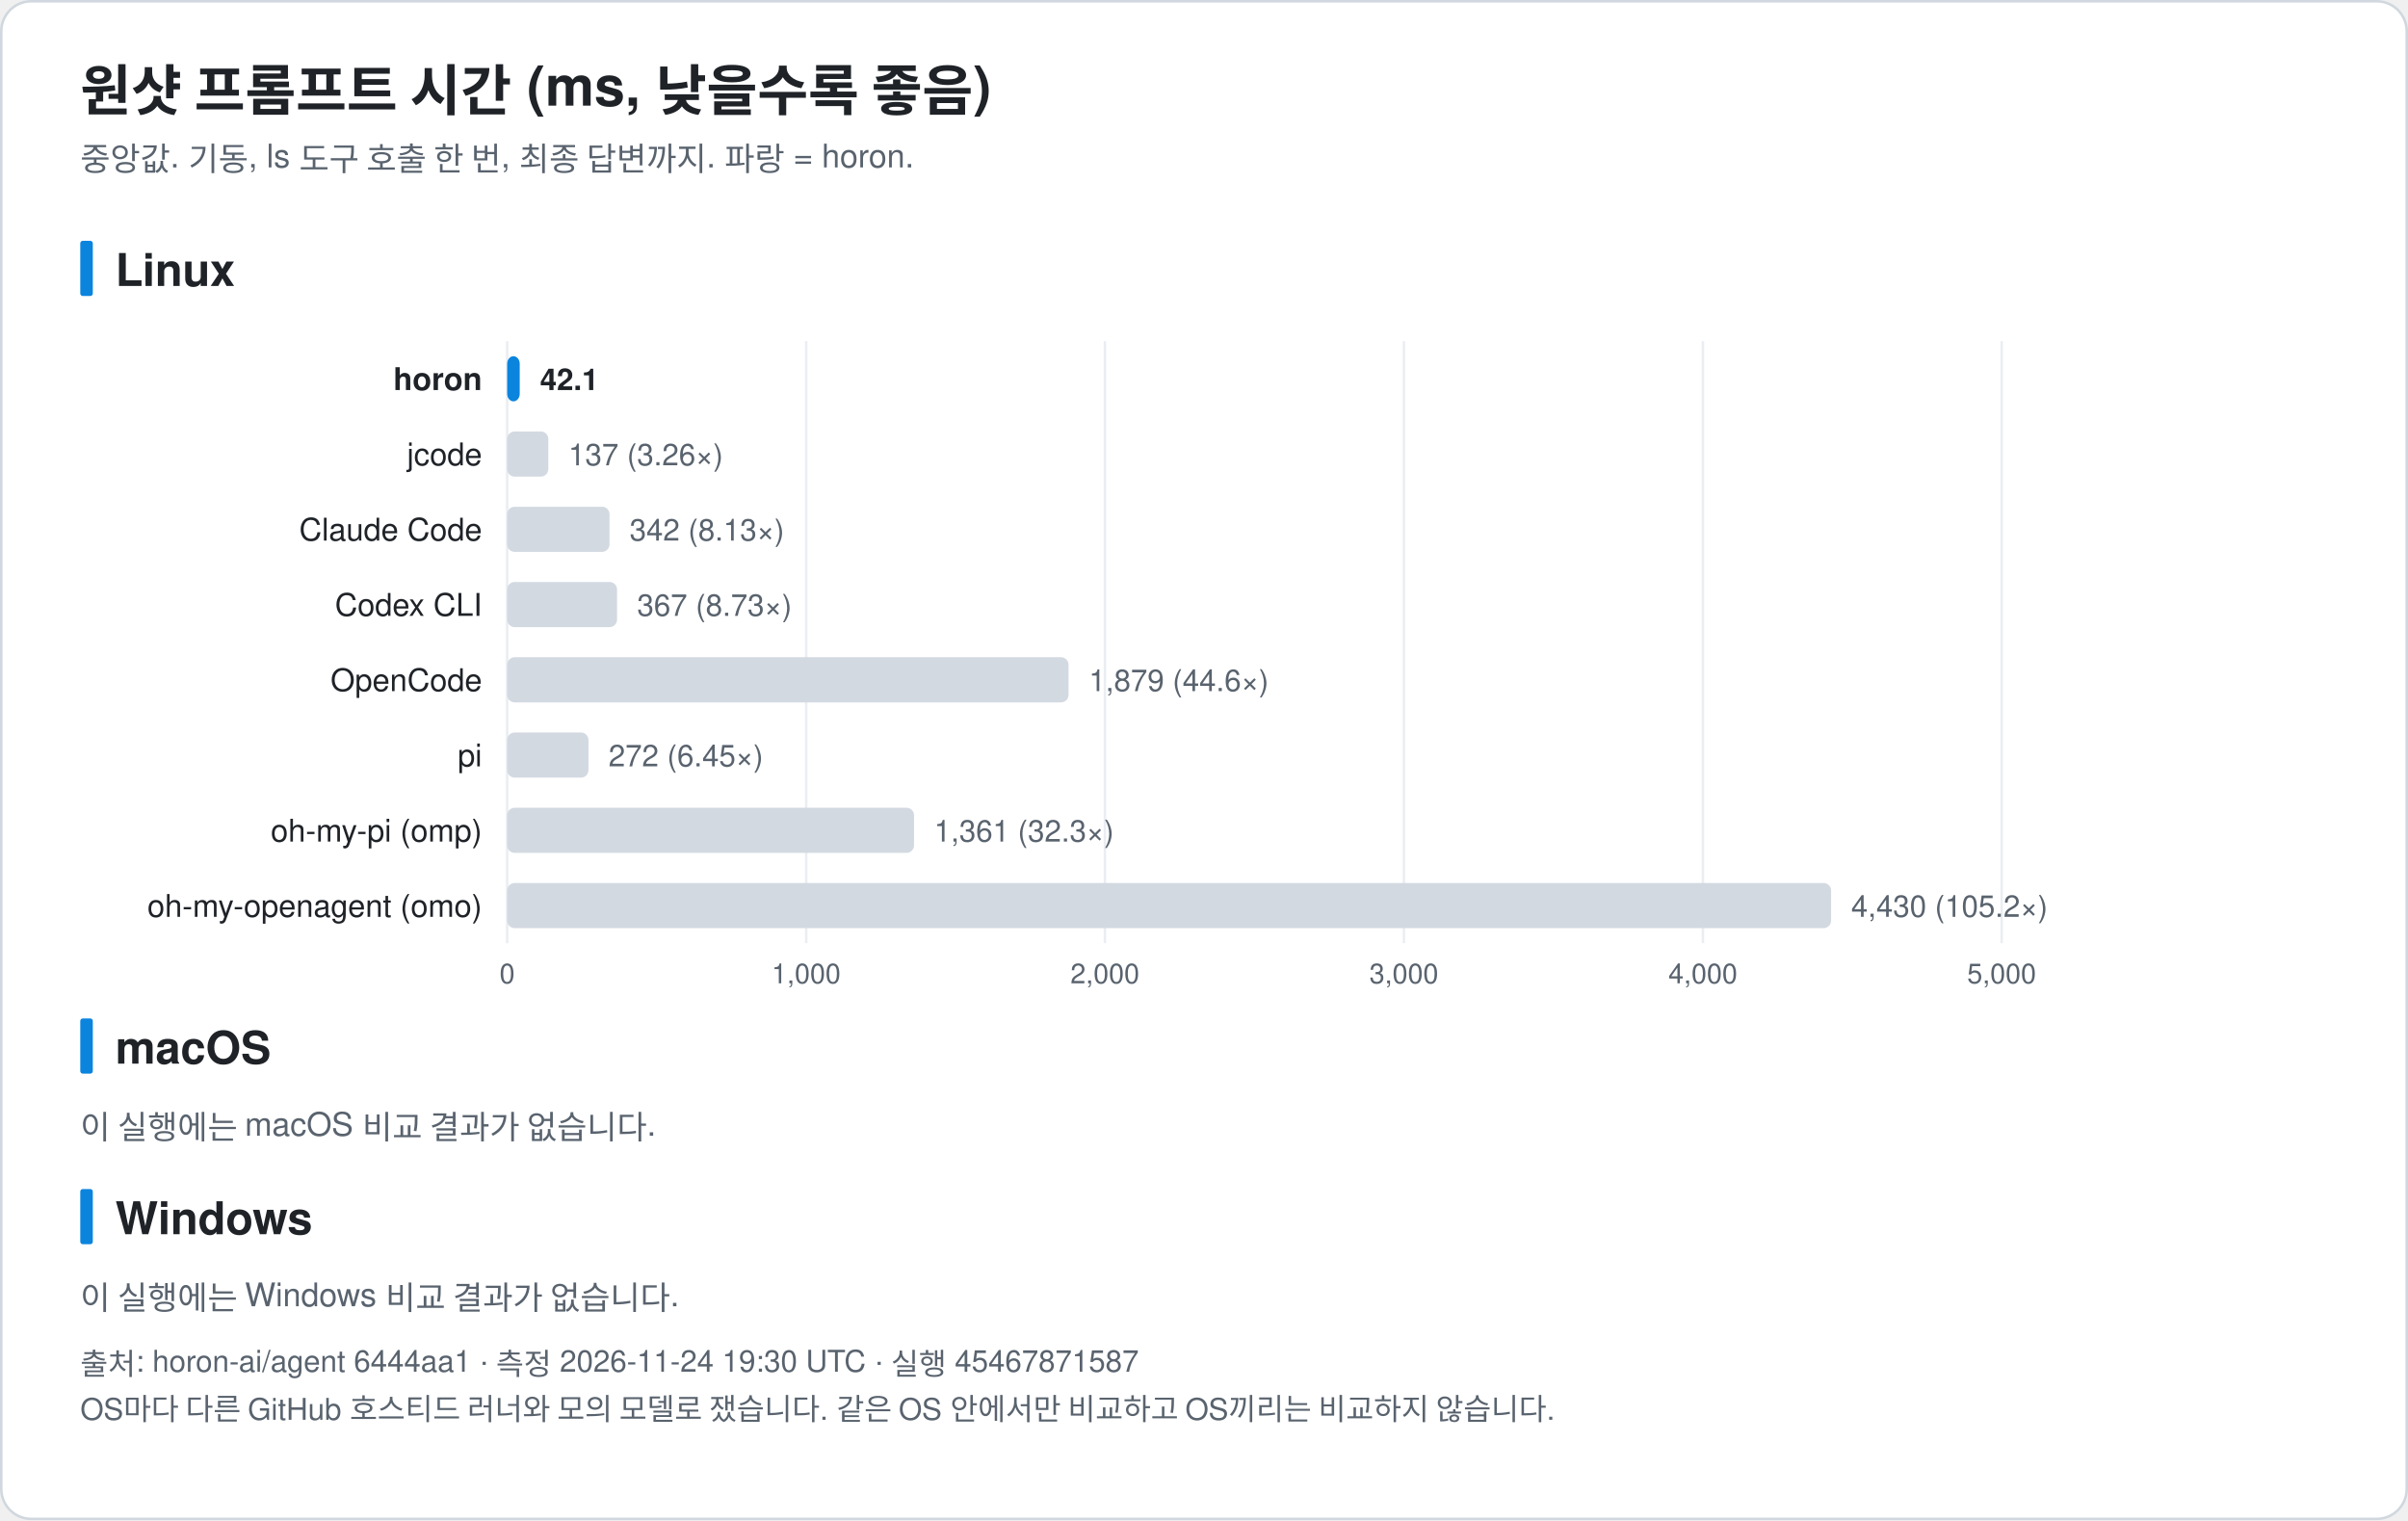
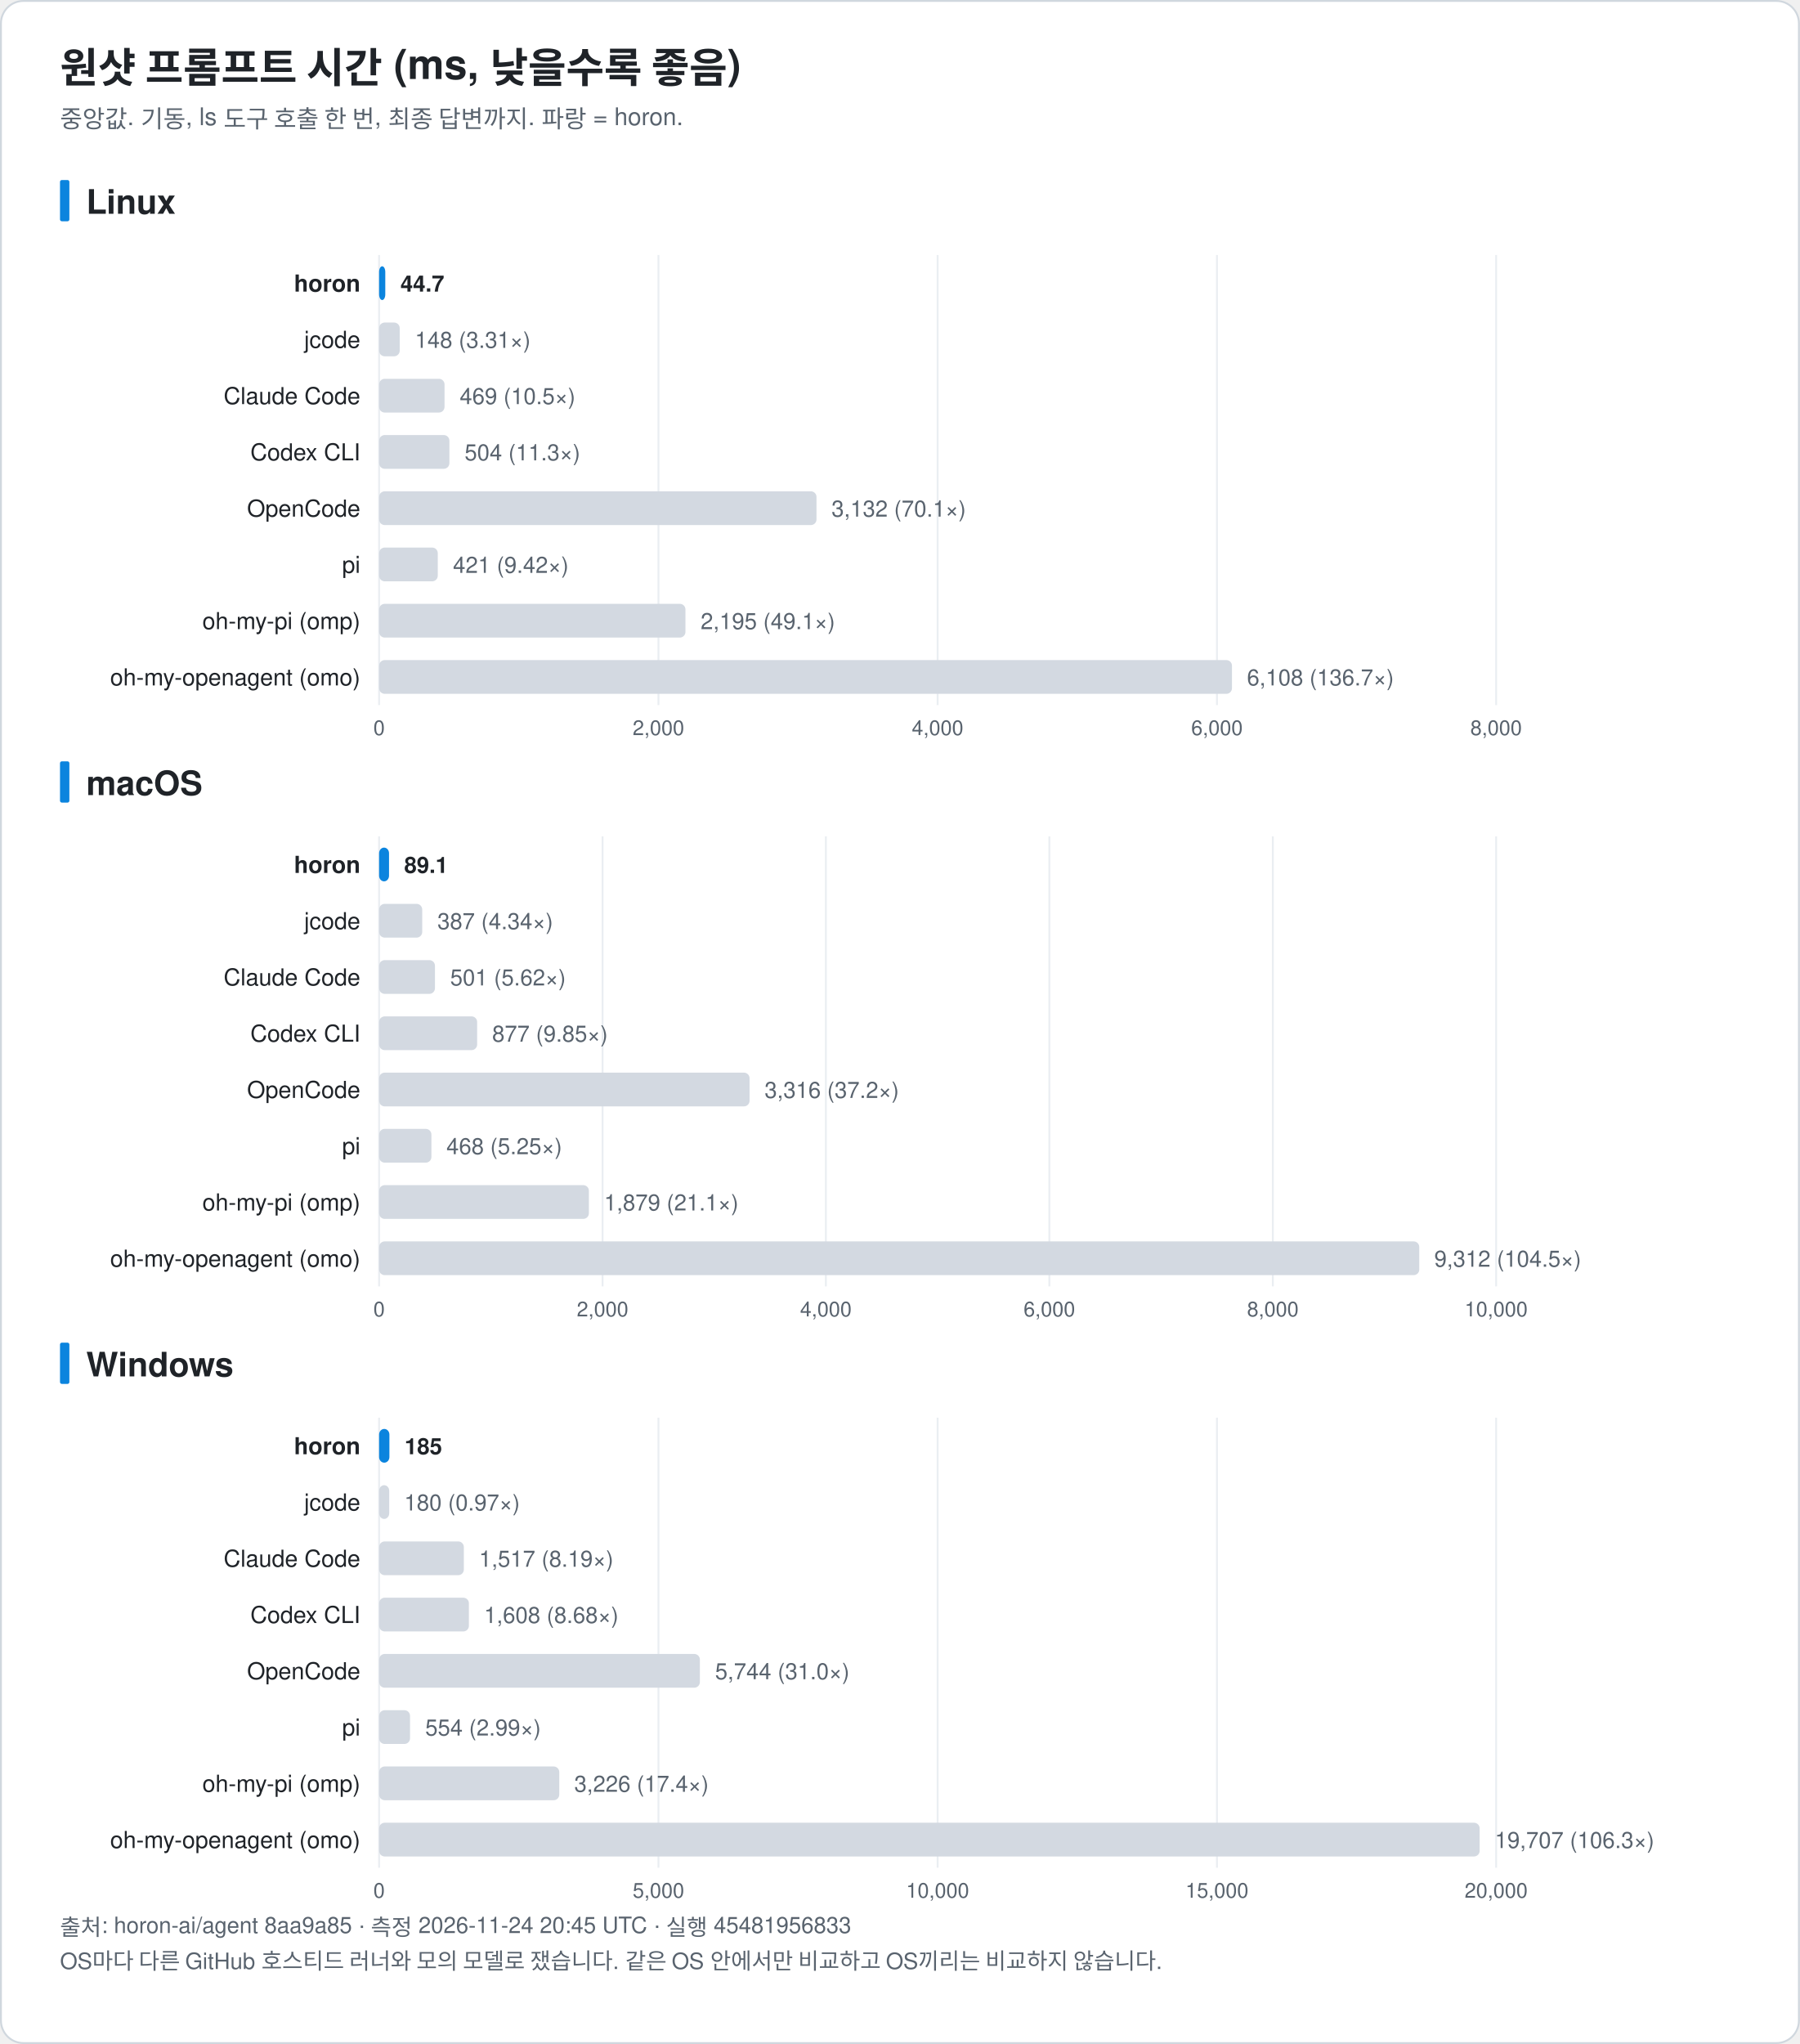
- <svg xmlns="http://www.w3.org/2000/svg" width="960" height="606" viewBox="0 0 960 606" font-family="-apple-system, BlinkMacSystemFont, 'Segoe UI', 'Noto Sans KR', 'Apple SD Gothic Neo', Helvetica, Arial, sans-serif" role="img">
-   <rect x="0.5" y="0.5" width="959" height="605" rx="12" fill="#ffffff" stroke="#d0d7de" />
+ <svg xmlns="http://www.w3.org/2000/svg" width="960" height="1090" viewBox="0 0 960 1090" font-family="-apple-system, BlinkMacSystemFont, 'Segoe UI', 'Noto Sans KR', 'Apple SD Gothic Neo', Helvetica, Arial, sans-serif" role="img">
+   <rect x="0.5" y="0.5" width="959" height="1089" rx="12" fill="#ffffff" stroke="#d0d7de" />
  <text x="32.0" y="44.0" font-size="22" fill="#1f2328" text-anchor="start" font-weight="bold">원샷 프롬프트 시간 (ms, 낮을수록 좋음)</text>
  <text x="32.0" y="68.0" font-size="13" fill="#59636e" text-anchor="start" font-weight="normal">중앙값. 기동, ls 도구 호출 한 번, 최종 답변까지. 파랑 = horon.</text>
  <rect x="32" y="96.0" width="5" height="22" rx="1" fill="#0b84de" />
  <text x="46.0" y="114.0" font-size="18" fill="#1f2328" text-anchor="start" font-weight="bold">Linux</text>
  <line x1="202.2" y1="136.0" x2="202.2" y2="376.0" stroke="#eaeef2" />
  <text x="202.2" y="392.0" font-size="11" fill="#59636e" text-anchor="middle" font-weight="normal">0</text>
-   <line x1="321.4" y1="136.0" x2="321.4" y2="376.0" stroke="#eaeef2" />
-   <text x="321.4" y="392.0" font-size="11" fill="#59636e" text-anchor="middle" font-weight="normal">1,000</text>
-   <line x1="440.5" y1="136.0" x2="440.5" y2="376.0" stroke="#eaeef2" />
-   <text x="440.5" y="392.0" font-size="11" fill="#59636e" text-anchor="middle" font-weight="normal">2,000</text>
-   <line x1="559.7" y1="136.0" x2="559.7" y2="376.0" stroke="#eaeef2" />
-   <text x="559.7" y="392.0" font-size="11" fill="#59636e" text-anchor="middle" font-weight="normal">3,000</text>
-   <line x1="678.9" y1="136.0" x2="678.9" y2="376.0" stroke="#eaeef2" />
-   <text x="678.9" y="392.0" font-size="11" fill="#59636e" text-anchor="middle" font-weight="normal">4,000</text>
+   <line x1="351.2" y1="136.0" x2="351.2" y2="376.0" stroke="#eaeef2" />
+   <text x="351.2" y="392.0" font-size="11" fill="#59636e" text-anchor="middle" font-weight="normal">2,000</text>
+   <line x1="500.1" y1="136.0" x2="500.1" y2="376.0" stroke="#eaeef2" />
+   <text x="500.1" y="392.0" font-size="11" fill="#59636e" text-anchor="middle" font-weight="normal">4,000</text>
+   <line x1="649.1" y1="136.0" x2="649.1" y2="376.0" stroke="#eaeef2" />
+   <text x="649.1" y="392.0" font-size="11" fill="#59636e" text-anchor="middle" font-weight="normal">6,000</text>
  <line x1="798.0" y1="136.0" x2="798.0" y2="376.0" stroke="#eaeef2" />
-   <text x="798.0" y="392.0" font-size="11" fill="#59636e" text-anchor="middle" font-weight="normal">5,000</text>
+   <text x="798.0" y="392.0" font-size="11" fill="#59636e" text-anchor="middle" font-weight="normal">8,000</text>
  <text x="192.2" y="155.5" font-size="12.5" fill="#1f2328" text-anchor="end" font-weight="bold">horon</text>
-   <rect x="202.2" y="142.0" width="5.0" height="18" rx="3" fill="#0b84de" />
-   <text x="215.3" y="155.5" font-size="12" fill="#1f2328" text-anchor="start" font-weight="bold">42.1</text>
+   <rect x="202.2" y="142.0" width="3.3" height="18" rx="3" fill="#0b84de" />
+   <text x="213.6" y="155.5" font-size="12" fill="#1f2328" text-anchor="start" font-weight="bold">44.7</text>
  <text x="192.2" y="185.5" font-size="12.5" fill="#1f2328" text-anchor="end" font-weight="normal">jcode</text>
-   <rect x="202.2" y="172.0" width="16.4" height="18" rx="3" fill="#d3d9e1" />
-   <text x="226.6" y="185.5" font-size="12" fill="#59636e" text-anchor="start" font-weight="normal">137 (3.26×)</text>
+   <rect x="202.2" y="172.0" width="11.0" height="18" rx="3" fill="#d3d9e1" />
+   <text x="221.3" y="185.5" font-size="12" fill="#59636e" text-anchor="start" font-weight="normal">148 (3.31×)</text>
  <text x="192.2" y="215.5" font-size="12.5" fill="#1f2328" text-anchor="end" font-weight="normal">Claude Code</text>
-   <rect x="202.2" y="202.0" width="40.8" height="18" rx="3" fill="#d3d9e1" />
-   <text x="251.0" y="215.5" font-size="12" fill="#59636e" text-anchor="start" font-weight="normal">342 (8.13×)</text>
+   <rect x="202.2" y="202.0" width="34.9" height="18" rx="3" fill="#d3d9e1" />
+   <text x="245.2" y="215.5" font-size="12" fill="#59636e" text-anchor="start" font-weight="normal">469 (10.5×)</text>
  <text x="192.2" y="245.5" font-size="12.5" fill="#1f2328" text-anchor="end" font-weight="normal">Codex CLI</text>
-   <rect x="202.2" y="232.0" width="43.8" height="18" rx="3" fill="#d3d9e1" />
-   <text x="254.0" y="245.5" font-size="12" fill="#59636e" text-anchor="start" font-weight="normal">367 (8.73×)</text>
+   <rect x="202.2" y="232.0" width="37.5" height="18" rx="3" fill="#d3d9e1" />
+   <text x="247.8" y="245.5" font-size="12" fill="#59636e" text-anchor="start" font-weight="normal">504 (11.3×)</text>
  <text x="192.2" y="275.5" font-size="12.5" fill="#1f2328" text-anchor="end" font-weight="normal">OpenCode</text>
-   <rect x="202.2" y="262.0" width="223.8" height="18" rx="3" fill="#d3d9e1" />
-   <text x="434.1" y="275.5" font-size="12" fill="#59636e" text-anchor="start" font-weight="normal">1,879 (44.6×)</text>
+   <rect x="202.2" y="262.0" width="233.3" height="18" rx="3" fill="#d3d9e1" />
+   <text x="443.5" y="275.5" font-size="12" fill="#59636e" text-anchor="start" font-weight="normal">3,132 (70.1×)</text>
  <text x="192.2" y="305.5" font-size="12.5" fill="#1f2328" text-anchor="end" font-weight="normal">pi</text>
-   <rect x="202.2" y="292.0" width="32.4" height="18" rx="3" fill="#d3d9e1" />
-   <text x="242.6" y="305.5" font-size="12" fill="#59636e" text-anchor="start" font-weight="normal">272 (6.45×)</text>
+   <rect x="202.2" y="292.0" width="31.3" height="18" rx="3" fill="#d3d9e1" />
+   <text x="241.6" y="305.5" font-size="12" fill="#59636e" text-anchor="start" font-weight="normal">421 (9.42×)</text>
  <text x="192.2" y="335.5" font-size="12.5" fill="#1f2328" text-anchor="end" font-weight="normal">oh-my-pi (omp)</text>
-   <rect x="202.2" y="322.0" width="162.2" height="18" rx="3" fill="#d3d9e1" />
-   <text x="372.4" y="335.5" font-size="12" fill="#59636e" text-anchor="start" font-weight="normal">1,361 (32.3×)</text>
+   <rect x="202.2" y="322.0" width="163.4" height="18" rx="3" fill="#d3d9e1" />
+   <text x="373.7" y="335.5" font-size="12" fill="#59636e" text-anchor="start" font-weight="normal">2,195 (49.1×)</text>
  <text x="192.2" y="365.5" font-size="12.5" fill="#1f2328" text-anchor="end" font-weight="normal">oh-my-openagent (omo)</text>
-   <rect x="202.2" y="352.0" width="527.8" height="18" rx="3" fill="#d3d9e1" />
-   <text x="738.0" y="365.5" font-size="12" fill="#59636e" text-anchor="start" font-weight="normal">4,430 (105.2×)</text>
+   <rect x="202.2" y="352.0" width="454.9" height="18" rx="3" fill="#d3d9e1" />
+   <text x="665.1" y="365.5" font-size="12" fill="#59636e" text-anchor="start" font-weight="normal">6,108 (136.7×)</text>
  <rect x="32" y="406.0" width="5" height="22" rx="1" fill="#0b84de" />
  <text x="46.0" y="424.0" font-size="18" fill="#1f2328" text-anchor="start" font-weight="bold">macOS</text>
-   <text x="32.0" y="454.0" font-size="13" fill="#59636e" text-anchor="start" font-weight="normal">이 실행에는 macOS 비교 결과가 없습니다.</text>
-   <rect x="32" y="474.0" width="5" height="22" rx="1" fill="#0b84de" />
-   <text x="46.0" y="492.0" font-size="18" fill="#1f2328" text-anchor="start" font-weight="bold">Windows</text>
-   <text x="32.0" y="522.0" font-size="13" fill="#59636e" text-anchor="start" font-weight="normal">이 실행에는 Windows 비교 결과가 없습니다.</text>
-   <text x="32.0" y="548.0" font-size="12" fill="#59636e" text-anchor="start" font-weight="normal">출처: horon-ai/agent 6444aa1 · 측정 2026-11-24 19:30 UTC · 실행 45467871587</text>
-   <text x="32.0" y="566.0" font-size="12" fill="#59636e" text-anchor="start" font-weight="normal">OS마다 다른 GitHub 호스티드 러너와 모의 모델로 쟀습니다. 같은 OS 안에서만 비교하고 OS끼리는 비교하지 않습니다.</text>
+   <line x1="202.2" y1="446.0" x2="202.2" y2="686.0" stroke="#eaeef2" />
+   <text x="202.2" y="702.0" font-size="11" fill="#59636e" text-anchor="middle" font-weight="normal">0</text>
+   <line x1="321.4" y1="446.0" x2="321.4" y2="686.0" stroke="#eaeef2" />
+   <text x="321.4" y="702.0" font-size="11" fill="#59636e" text-anchor="middle" font-weight="normal">2,000</text>
+   <line x1="440.5" y1="446.0" x2="440.5" y2="686.0" stroke="#eaeef2" />
+   <text x="440.5" y="702.0" font-size="11" fill="#59636e" text-anchor="middle" font-weight="normal">4,000</text>
+   <line x1="559.7" y1="446.0" x2="559.7" y2="686.0" stroke="#eaeef2" />
+   <text x="559.7" y="702.0" font-size="11" fill="#59636e" text-anchor="middle" font-weight="normal">6,000</text>
+   <line x1="678.9" y1="446.0" x2="678.9" y2="686.0" stroke="#eaeef2" />
+   <text x="678.9" y="702.0" font-size="11" fill="#59636e" text-anchor="middle" font-weight="normal">8,000</text>
+   <line x1="798.0" y1="446.0" x2="798.0" y2="686.0" stroke="#eaeef2" />
+   <text x="798.0" y="702.0" font-size="11" fill="#59636e" text-anchor="middle" font-weight="normal">10,000</text>
+   <text x="192.2" y="465.5" font-size="12.5" fill="#1f2328" text-anchor="end" font-weight="bold">horon</text>
+   <rect x="202.2" y="452.0" width="5.3" height="18" rx="3" fill="#0b84de" />
+   <text x="215.6" y="465.5" font-size="12" fill="#1f2328" text-anchor="start" font-weight="bold">89.1</text>
+   <text x="192.2" y="495.5" font-size="12.5" fill="#1f2328" text-anchor="end" font-weight="normal">jcode</text>
+   <rect x="202.2" y="482.0" width="23.0" height="18" rx="3" fill="#d3d9e1" />
+   <text x="233.3" y="495.5" font-size="12" fill="#59636e" text-anchor="start" font-weight="normal">387 (4.34×)</text>
+   <text x="192.2" y="525.5" font-size="12.5" fill="#1f2328" text-anchor="end" font-weight="normal">Claude Code</text>
+   <rect x="202.2" y="512.0" width="29.8" height="18" rx="3" fill="#d3d9e1" />
+   <text x="240.1" y="525.5" font-size="12" fill="#59636e" text-anchor="start" font-weight="normal">501 (5.62×)</text>
+   <text x="192.2" y="555.5" font-size="12.5" fill="#1f2328" text-anchor="end" font-weight="normal">Codex CLI</text>
+   <rect x="202.2" y="542.0" width="52.3" height="18" rx="3" fill="#d3d9e1" />
+   <text x="262.5" y="555.5" font-size="12" fill="#59636e" text-anchor="start" font-weight="normal">877 (9.85×)</text>
+   <text x="192.2" y="585.5" font-size="12.5" fill="#1f2328" text-anchor="end" font-weight="normal">OpenCode</text>
+   <rect x="202.2" y="572.0" width="197.6" height="18" rx="3" fill="#d3d9e1" />
+   <text x="407.8" y="585.5" font-size="12" fill="#59636e" text-anchor="start" font-weight="normal">3,316 (37.2×)</text>
+   <text x="192.2" y="615.5" font-size="12.5" fill="#1f2328" text-anchor="end" font-weight="normal">pi</text>
+   <rect x="202.2" y="602.0" width="27.9" height="18" rx="3" fill="#d3d9e1" />
+   <text x="238.1" y="615.5" font-size="12" fill="#59636e" text-anchor="start" font-weight="normal">468 (5.25×)</text>
+   <text x="192.2" y="645.5" font-size="12.5" fill="#1f2328" text-anchor="end" font-weight="normal">oh-my-pi (omp)</text>
+   <rect x="202.2" y="632.0" width="111.9" height="18" rx="3" fill="#d3d9e1" />
+   <text x="322.2" y="645.5" font-size="12" fill="#59636e" text-anchor="start" font-weight="normal">1,879 (21.1×)</text>
+   <text x="192.2" y="675.5" font-size="12.5" fill="#1f2328" text-anchor="end" font-weight="normal">oh-my-openagent (omo)</text>
+   <rect x="202.2" y="662.0" width="554.8" height="18" rx="3" fill="#d3d9e1" />
+   <text x="765.0" y="675.5" font-size="12" fill="#59636e" text-anchor="start" font-weight="normal">9,312 (104.5×)</text>
+   <rect x="32" y="716.0" width="5" height="22" rx="1" fill="#0b84de" />
+   <text x="46.0" y="734.0" font-size="18" fill="#1f2328" text-anchor="start" font-weight="bold">Windows</text>
+   <line x1="202.2" y1="756.0" x2="202.2" y2="996.0" stroke="#eaeef2" />
+   <text x="202.2" y="1012.0" font-size="11" fill="#59636e" text-anchor="middle" font-weight="normal">0</text>
+   <line x1="351.2" y1="756.0" x2="351.2" y2="996.0" stroke="#eaeef2" />
+   <text x="351.2" y="1012.0" font-size="11" fill="#59636e" text-anchor="middle" font-weight="normal">5,000</text>
+   <line x1="500.1" y1="756.0" x2="500.1" y2="996.0" stroke="#eaeef2" />
+   <text x="500.1" y="1012.0" font-size="11" fill="#59636e" text-anchor="middle" font-weight="normal">10,000</text>
+   <line x1="649.1" y1="756.0" x2="649.1" y2="996.0" stroke="#eaeef2" />
+   <text x="649.1" y="1012.0" font-size="11" fill="#59636e" text-anchor="middle" font-weight="normal">15,000</text>
+   <line x1="798.0" y1="756.0" x2="798.0" y2="996.0" stroke="#eaeef2" />
+   <text x="798.0" y="1012.0" font-size="11" fill="#59636e" text-anchor="middle" font-weight="normal">20,000</text>
+   <text x="192.2" y="775.5" font-size="12.5" fill="#1f2328" text-anchor="end" font-weight="bold">horon</text>
+   <rect x="202.2" y="762.0" width="5.5" height="18" rx="3" fill="#0b84de" />
+   <text x="215.8" y="775.5" font-size="12" fill="#1f2328" text-anchor="start" font-weight="bold">185</text>
+   <text x="192.2" y="805.5" font-size="12.5" fill="#1f2328" text-anchor="end" font-weight="normal">jcode</text>
+   <rect x="202.2" y="792.0" width="5.4" height="18" rx="3" fill="#d3d9e1" />
+   <text x="215.6" y="805.5" font-size="12" fill="#59636e" text-anchor="start" font-weight="normal">180 (0.97×)</text>
+   <text x="192.2" y="835.5" font-size="12.5" fill="#1f2328" text-anchor="end" font-weight="normal">Claude Code</text>
+   <rect x="202.2" y="822.0" width="45.2" height="18" rx="3" fill="#d3d9e1" />
+   <text x="255.5" y="835.5" font-size="12" fill="#59636e" text-anchor="start" font-weight="normal">1,517 (8.19×)</text>
+   <text x="192.2" y="865.5" font-size="12.5" fill="#1f2328" text-anchor="end" font-weight="normal">Codex CLI</text>
+   <rect x="202.2" y="852.0" width="47.9" height="18" rx="3" fill="#d3d9e1" />
+   <text x="258.2" y="865.5" font-size="12" fill="#59636e" text-anchor="start" font-weight="normal">1,608 (8.68×)</text>
+   <text x="192.2" y="895.5" font-size="12.5" fill="#1f2328" text-anchor="end" font-weight="normal">OpenCode</text>
+   <rect x="202.2" y="882.0" width="171.1" height="18" rx="3" fill="#d3d9e1" />
+   <text x="381.4" y="895.5" font-size="12" fill="#59636e" text-anchor="start" font-weight="normal">5,744 (31.0×)</text>
+   <text x="192.2" y="925.5" font-size="12.5" fill="#1f2328" text-anchor="end" font-weight="normal">pi</text>
+   <rect x="202.2" y="912.0" width="16.5" height="18" rx="3" fill="#d3d9e1" />
+   <text x="226.8" y="925.5" font-size="12" fill="#59636e" text-anchor="start" font-weight="normal">554 (2.99×)</text>
+   <text x="192.2" y="955.5" font-size="12.5" fill="#1f2328" text-anchor="end" font-weight="normal">oh-my-pi (omp)</text>
+   <rect x="202.2" y="942.0" width="96.1" height="18" rx="3" fill="#d3d9e1" />
+   <text x="306.3" y="955.5" font-size="12" fill="#59636e" text-anchor="start" font-weight="normal">3,226 (17.4×)</text>
+   <text x="192.2" y="985.5" font-size="12.5" fill="#1f2328" text-anchor="end" font-weight="normal">oh-my-openagent (omo)</text>
+   <rect x="202.2" y="972.0" width="587.0" height="18" rx="3" fill="#d3d9e1" />
+   <text x="797.3" y="985.5" font-size="12" fill="#59636e" text-anchor="start" font-weight="normal">19,707 (106.3×)</text>
+   <text x="32.0" y="1032.0" font-size="12" fill="#59636e" text-anchor="start" font-weight="normal">출처: horon-ai/agent 8aa9a85 · 측정 2026-11-24 20:45 UTC · 실행 45481956833</text>
+   <text x="32.0" y="1050.0" font-size="12" fill="#59636e" text-anchor="start" font-weight="normal">OS마다 다른 GitHub 호스티드 러너와 모의 모델로 쟀습니다. 같은 OS 안에서만 비교하고 OS끼리는 비교하지 않습니다.</text>
</svg>
